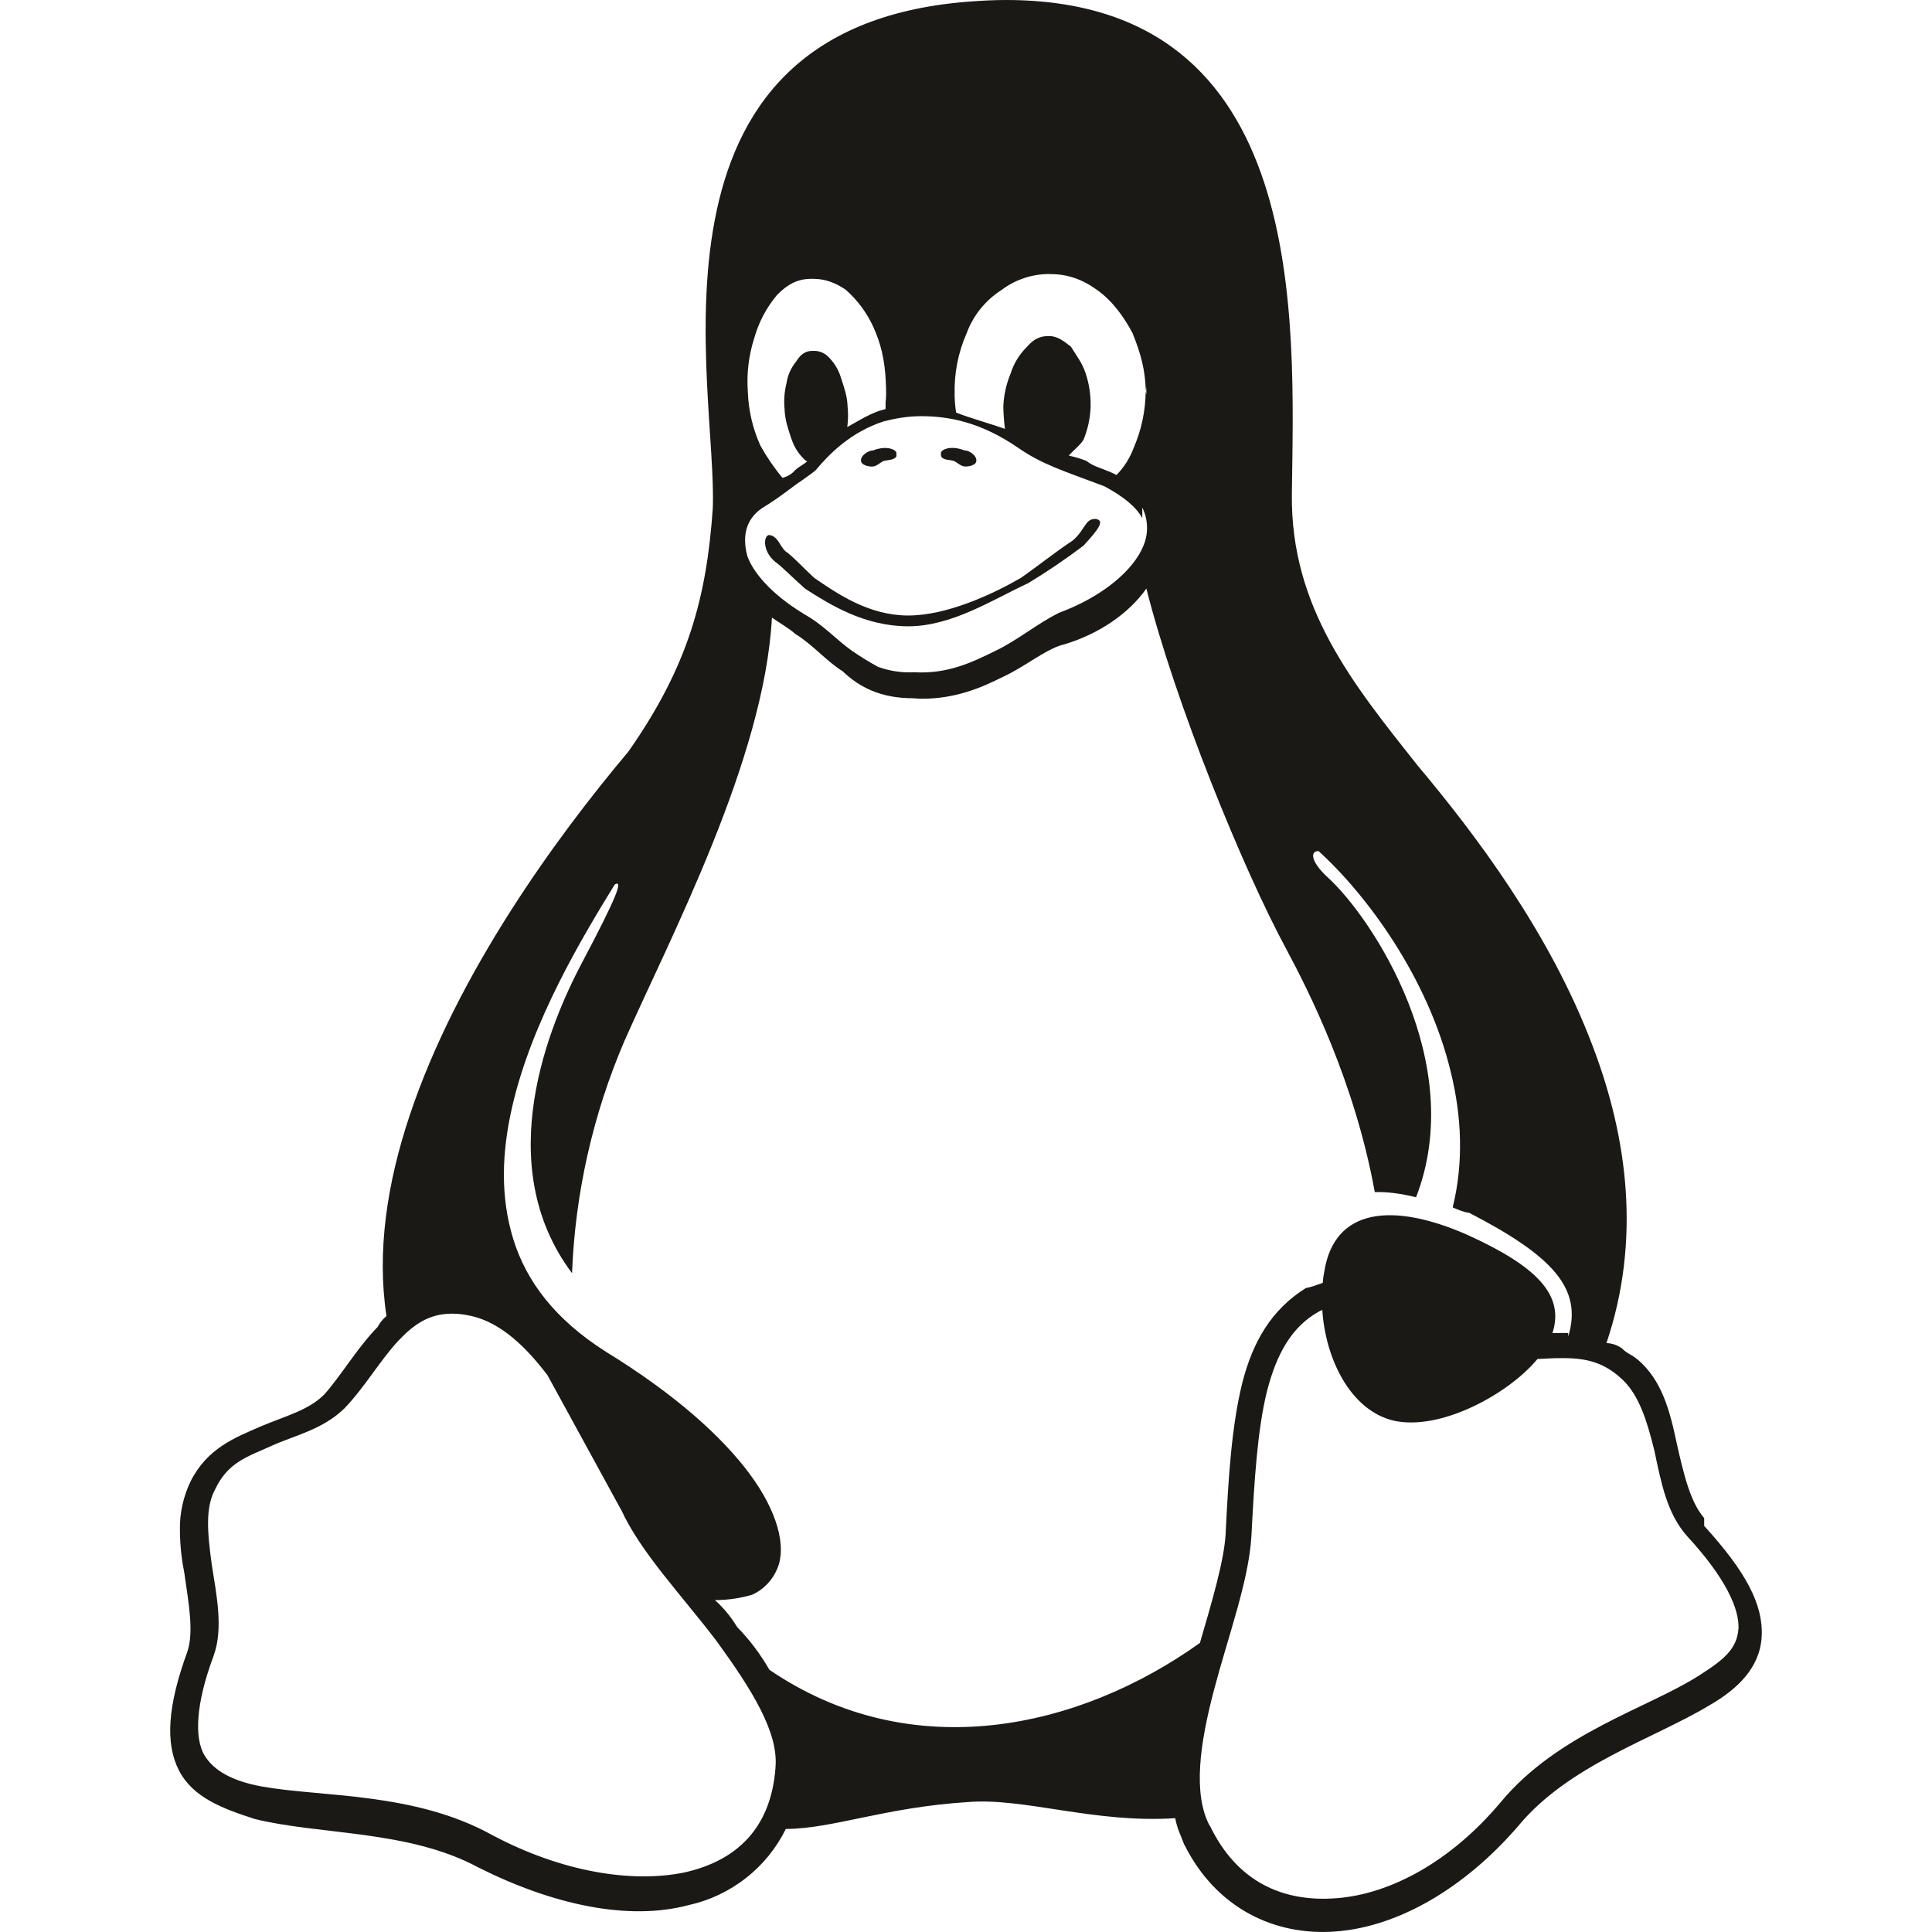
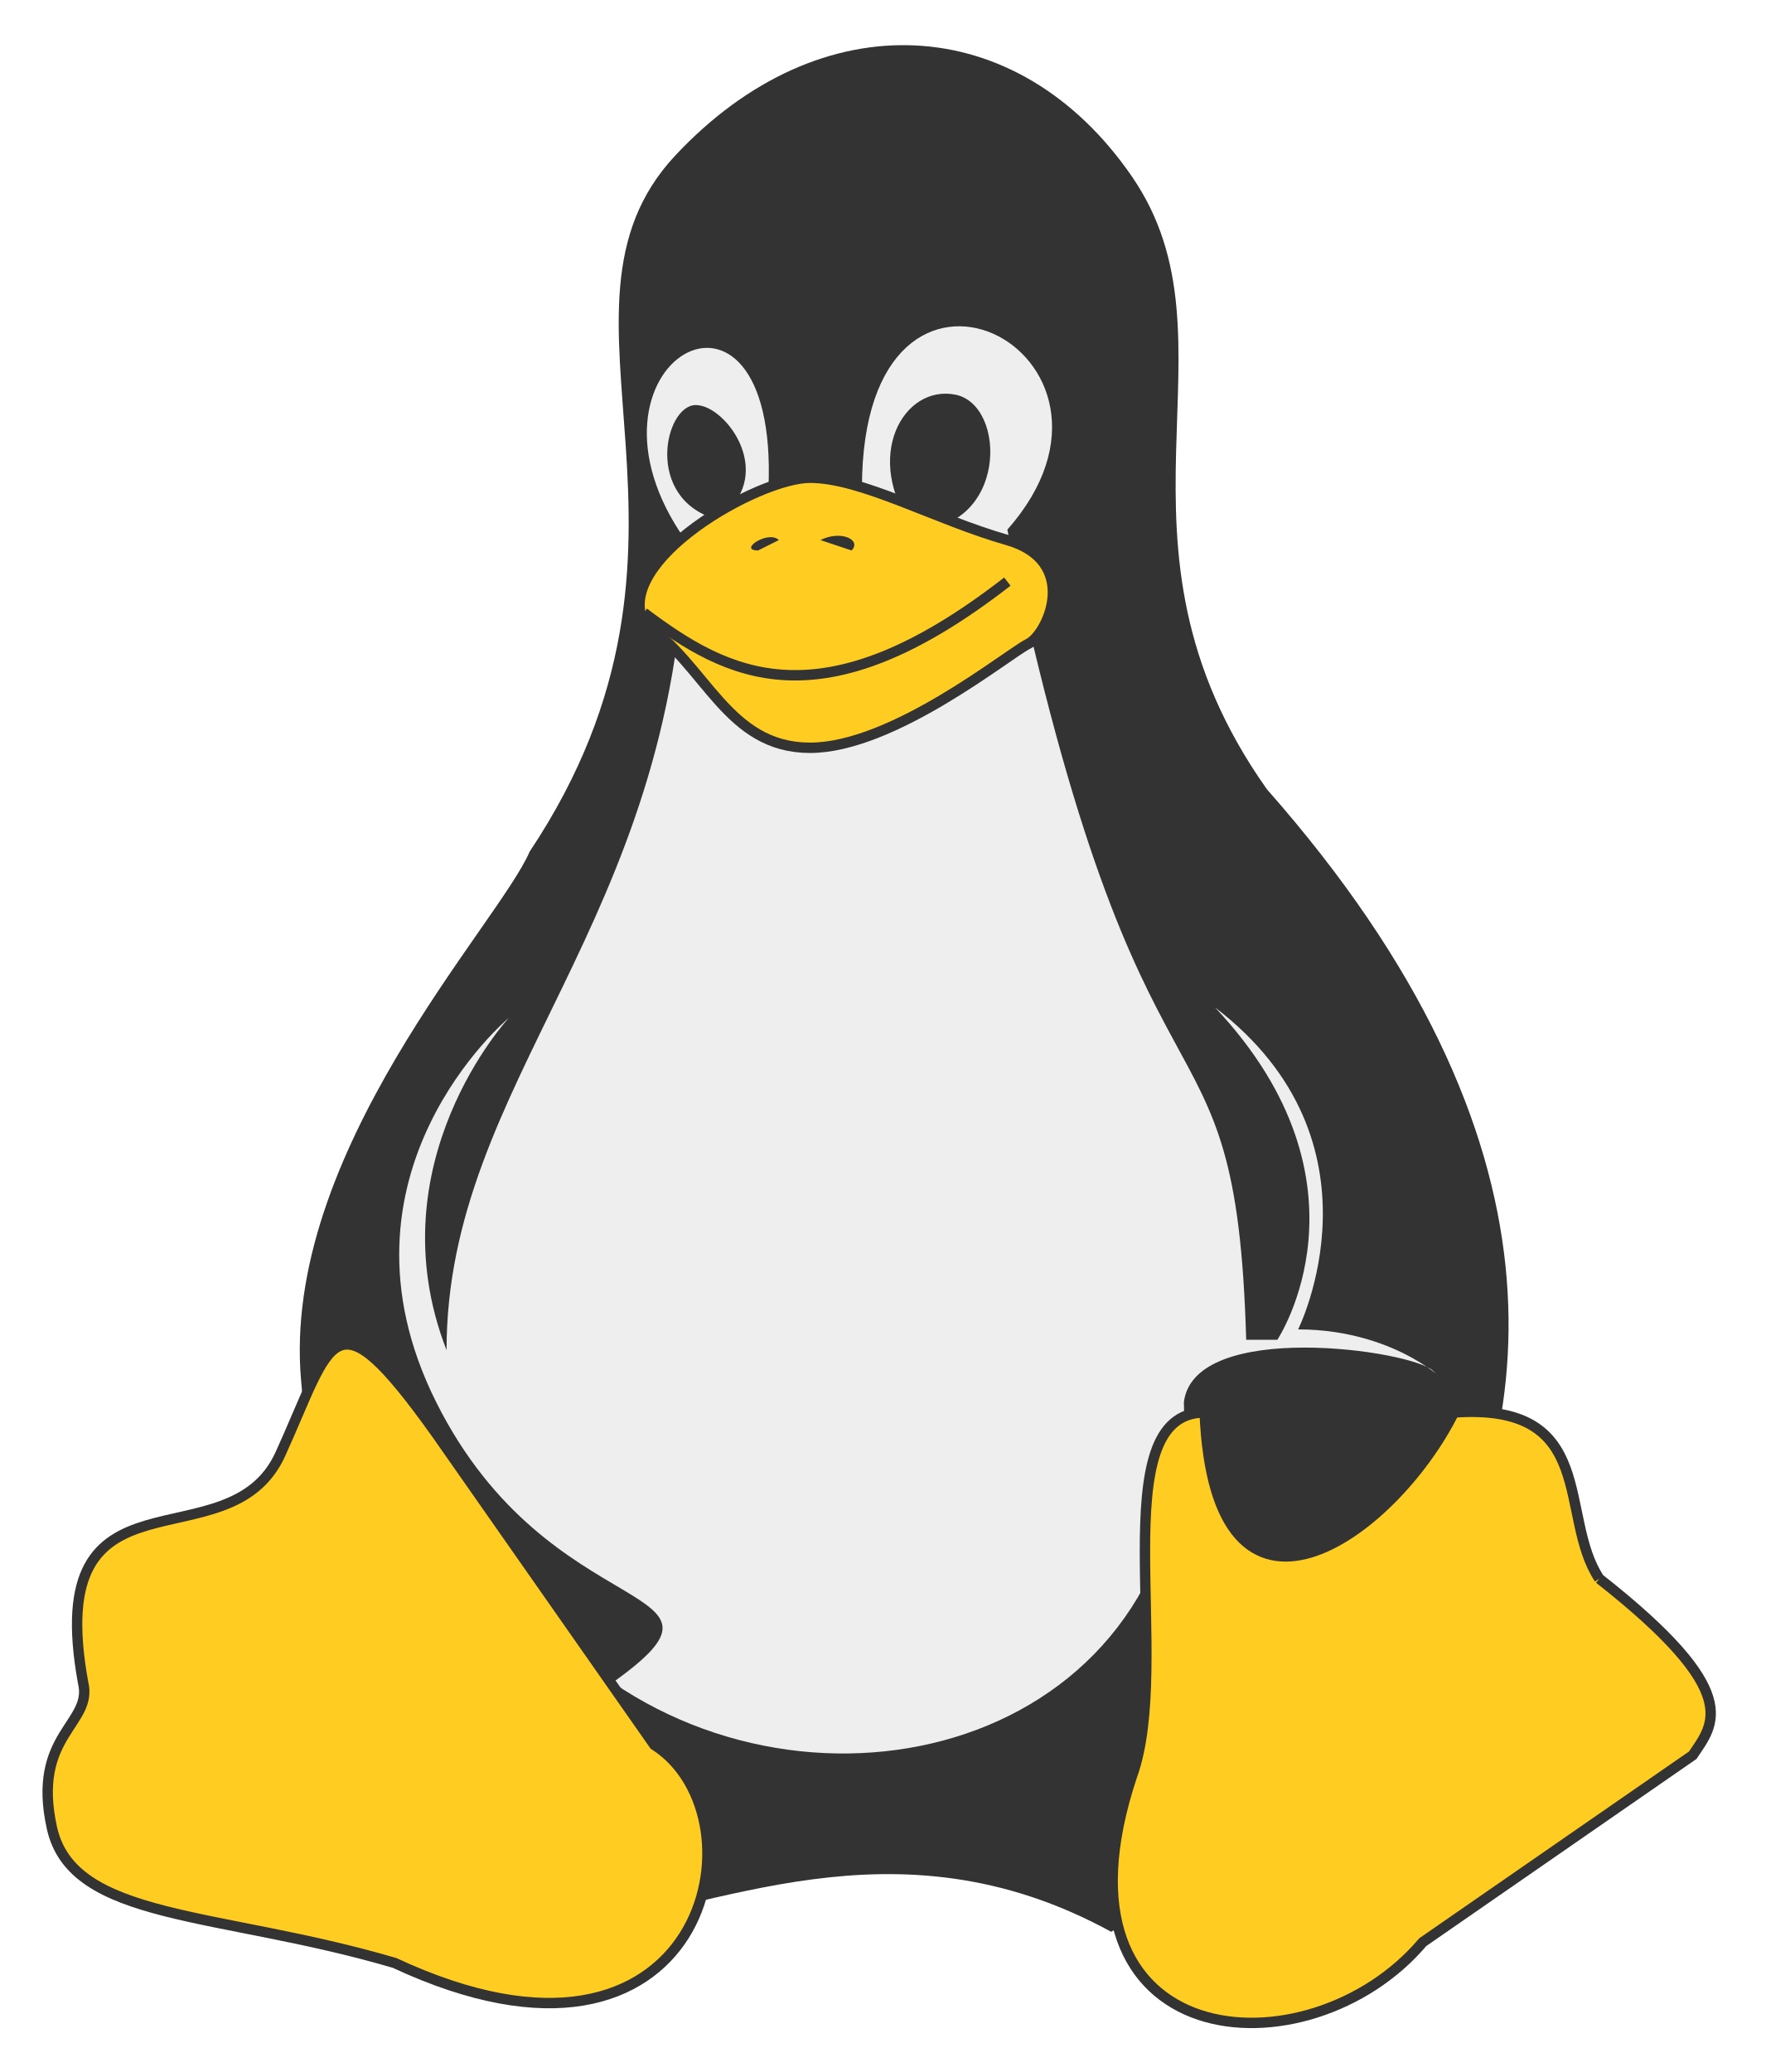
- <svg xmlns="http://www.w3.org/2000/svg" fill="#1B1916" role="img" viewBox="0 0 24 24">
-   <path d="M12.504 0c-.155 0-.315.008-.48.021-4.226.333-3.105 4.807-3.17 6.298-.076 1.092-.3 1.953-1.05 3.02-.885 1.051-2.127 2.75-2.716 4.521-.278.832-.41 1.684-.287 2.489a.424.424 0 00-.11.135c-.26.268-.45.6-.663.839-.199.199-.485.267-.797.4-.313.136-.658.269-.864.68-.09.189-.136.394-.132.602 0 .199.027.4.055.536.058.399.116.728.04.97-.249.68-.28 1.145-.106 1.484.174.334.535.47.94.601.81.2 1.91.135 2.774.6.926.466 1.866.67 2.616.47.526-.116.97-.464 1.208-.946.587-.003 1.23-.269 2.26-.334.699-.058 1.574.267 2.577.2.025.134.063.198.114.333l.003.003c.391.778 1.113 1.132 1.884 1.071.771-.06 1.592-.536 2.257-1.306.631-.765 1.683-1.084 2.378-1.503.348-.199.629-.469.649-.853.023-.4-.2-.811-.714-1.376v-.097l-.003-.003c-.17-.2-.25-.535-.338-.926-.085-.401-.182-.786-.492-1.046h-.003c-.059-.054-.123-.067-.188-.135a.357.357 0 00-.19-.064c.431-1.278.264-2.55-.173-3.694-.533-1.41-1.465-2.638-2.175-3.483-.796-1.005-1.576-1.957-1.56-3.368.026-2.152.236-6.133-3.544-6.139zm.529 3.405h.013c.213 0 .396.062.584.198.19.135.33.332.438.533.105.259.158.459.166.724 0-.02.006-.04.006-.06v.105a.086.086 0 01-.004-.021l-.004-.024a1.807 1.807 0 01-.15.706.953.953 0 01-.213.335.71.71 0 00-.088-.042c-.104-.045-.198-.064-.284-.133a1.312 1.312 0 00-.22-.066c.05-.06.146-.133.183-.198.053-.128.082-.264.088-.402v-.02a1.21 1.21 0 00-.061-.4c-.045-.134-.101-.2-.183-.333-.084-.066-.167-.132-.267-.132h-.016c-.093 0-.176.03-.262.132a.8.8 0 00-.205.334 1.18 1.18 0 00-.09.4v.019c.002.089.008.179.02.267-.193-.067-.438-.135-.607-.202a1.635 1.635 0 01-.018-.2v-.02a1.772 1.772 0 01.15-.768c.082-.22.232-.406.43-.533a.985.985 0 01.594-.2zm-2.962.059h.036c.142 0 .27.048.399.135.146.129.264.288.344.465.09.199.14.4.153.667v.004c.007.134.006.2-.002.266v.08c-.03.007-.056.018-.083.024-.152.055-.274.135-.393.2.012-.09.013-.18.003-.267v-.015c-.012-.133-.04-.2-.082-.333a.613.613 0 00-.166-.267.248.248 0 00-.183-.064h-.021c-.071.006-.13.04-.186.132a.552.552 0 00-.12.27.944.944 0 00-.023.33v.015c.012.135.037.2.08.334.046.134.098.2.166.268.01.009.02.018.034.024-.07.057-.117.07-.176.136a.304.304 0 01-.131.068 2.62 2.62 0 01-.275-.402 1.772 1.772 0 01-.155-.667 1.759 1.759 0 01.08-.668 1.43 1.43 0 01.283-.535c.128-.133.26-.2.418-.2zm1.37 1.706c.332 0 .733.065 1.216.399.293.2.523.269 1.052.468h.003c.255.136.405.266.478.399v-.131a.571.571 0 01.016.47c-.123.31-.516.643-1.063.842v.002c-.268.135-.501.333-.775.465-.276.135-.588.292-1.012.267a1.139 1.139 0 01-.448-.067 3.566 3.566 0 01-.322-.198c-.195-.135-.363-.332-.612-.465v-.005h-.005c-.4-.246-.616-.512-.686-.71-.07-.268-.005-.47.193-.6.224-.135.38-.271.483-.336.104-.074.143-.102.176-.131h.002v-.003c.169-.202.436-.47.839-.601.139-.036.294-.065.466-.065zm2.8 2.142c.358 1.417 1.196 3.475 1.735 4.473.286.534.855 1.659 1.102 3.024.156-.005.33.018.513.064.646-1.671-.546-3.467-1.089-3.966-.22-.2-.232-.335-.123-.335.59.534 1.365 1.572 1.646 2.757.13.535.16 1.104.021 1.67.067.028.135.06.205.067 1.032.534 1.413.938 1.23 1.537v-.043c-.06-.003-.12 0-.18 0h-.016c.151-.467-.182-.825-1.065-1.224-.915-.4-1.646-.336-1.77.465-.008.043-.013.066-.018.135-.068.023-.139.053-.209.064-.43.268-.662.669-.793 1.187-.13.533-.17 1.156-.205 1.869v.003c-.02.334-.17.838-.319 1.35-1.5 1.072-3.58 1.538-5.348.334a2.645 2.645 0 00-.402-.533 1.45 1.45 0 00-.275-.333c.182 0 .338-.03.465-.067a.615.615 0 00.314-.334c.108-.267 0-.697-.345-1.163-.345-.467-.931-.995-1.788-1.521-.63-.4-.986-.87-1.15-1.396-.165-.534-.143-1.085-.015-1.645.245-1.07.873-2.11 1.274-2.763.107-.065.037.135-.408.974-.396.751-1.14 2.497-.122 3.854a8.123 8.123 0 01.647-2.876c.564-1.278 1.743-3.504 1.836-5.268.048.036.217.135.289.202.218.133.38.333.59.465.21.201.477.335.876.335.039.003.075.006.11.006.412 0 .73-.134.997-.268.29-.134.52-.334.74-.4h.005c.467-.135.835-.402 1.044-.7zm2.185 8.958c.037.6.343 1.245.882 1.377.588.134 1.434-.333 1.791-.765l.211-.01c.315-.007.577.01.847.268l.003.003c.208.199.305.53.391.876.085.4.154.78.409 1.066.486.527.645.906.636 1.14l.003-.007v.018l-.003-.012c-.015.262-.185.396-.498.595-.63.401-1.746.712-2.457 1.57-.618.737-1.37 1.14-2.036 1.191-.664.053-1.237-.2-1.574-.898l-.005-.003c-.21-.4-.12-1.025.056-1.69.176-.668.428-1.344.463-1.897.037-.714.076-1.335.195-1.814.12-.465.308-.797.641-.984l.045-.022zm-10.814.049h.01c.053 0 .105.005.157.014.376.055.706.333 1.023.752l.91 1.664.003.003c.243.533.754 1.064 1.189 1.637.434.598.77 1.131.729 1.57v.006c-.057.744-.48 1.148-1.125 1.294-.645.135-1.52.002-2.395-.464-.968-.536-2.118-.469-2.857-.602-.369-.066-.61-.2-.723-.4-.11-.2-.113-.602.123-1.23v-.004l.002-.003c.117-.334.03-.752-.027-1.118-.055-.401-.083-.71.043-.94.16-.334.396-.4.69-.533.294-.135.64-.202.915-.47h.002v-.002c.256-.268.445-.601.668-.838.19-.201.38-.336.663-.336zm7.159-9.074c-.435.201-.945.535-1.488.535-.542 0-.97-.267-1.28-.466-.154-.134-.28-.268-.373-.335-.164-.134-.144-.333-.074-.333.109.016.129.134.199.2.096.066.215.2.36.333.292.2.68.467 1.167.467.485 0 1.053-.267 1.398-.466.195-.135.445-.334.648-.467.156-.136.149-.267.279-.267.128.016.034.134-.147.332a8.097 8.097 0 01-.69.468zm-1.082-1.583V5.64c-.006-.02.013-.042.029-.05.074-.043.18-.027.26.004.063 0 .16.067.15.135-.006.049-.085.066-.135.066-.055 0-.092-.043-.141-.068-.052-.018-.146-.008-.163-.065zm-.551 0c-.02.058-.113.049-.166.066-.047.025-.086.068-.14.068-.05 0-.13-.02-.136-.068-.01-.066.088-.133.15-.133.08-.031.184-.047.259-.005.019.009.036.03.03.05v.02h.003z" />
+ <svg xmlns="http://www.w3.org/2000/svg" aria-label="Linux" role="img" viewBox="90 42 340 399" fill="#333">
+   <g transform="matrix(2 0 0 2 256 256)">
+     <path d="M-32-25c-3 7-24 29-22 51 8 92 36 30 78 53 0 0 75-42 15-110-17-24-2-43-13-59s-30-17-44-2 6 37-14 67" />
+     <path d="M42 21s9-18-8-31c16 17 6 32 6 32h-3C36-13 27 6 14-56 29-73 0-88 0-60h-9c1-24-20-12-8 5-1 37-23 52-23 78-7-18 6-32 6-32s-18 15-7 37 31 17 17 27c22 15 56 5 55-27 1-8 22-5 24-3s-3-4-13-4m-56-78c-7-2-5-11-2-11s8 7 2 11m19 1c-5-7-1-14 4-13s5 13-4 13" fill="#eee" />
+     <g fill="#fc2" stroke="#333" stroke-width="1">
+       <path d="M-41 31l21 30c11 7 5 35-25 21-17-5-31-4-33-13s4-10 3-14c-4-22 14-11 19-22s5-16 15-2M71 45c-4-6 0-17-14-16-6 12-23 24-24 0-10 0-3 24-7 35-9 27 17 29 28 16l26-18c2-3 5-6-9-17m-92-92c-3-6 11-14 16-14s12 4 19 6 4 9 2 10S3-35-5-35s-10-8-16-12" />
+       <path d="M-21-48c8 6 17 11 35-3" />
+     </g>
+     <path d="M-10-54c-2 0 1-2 2-1m7 1c1-1-1-2-3-1" />
+   </g>
</svg>
